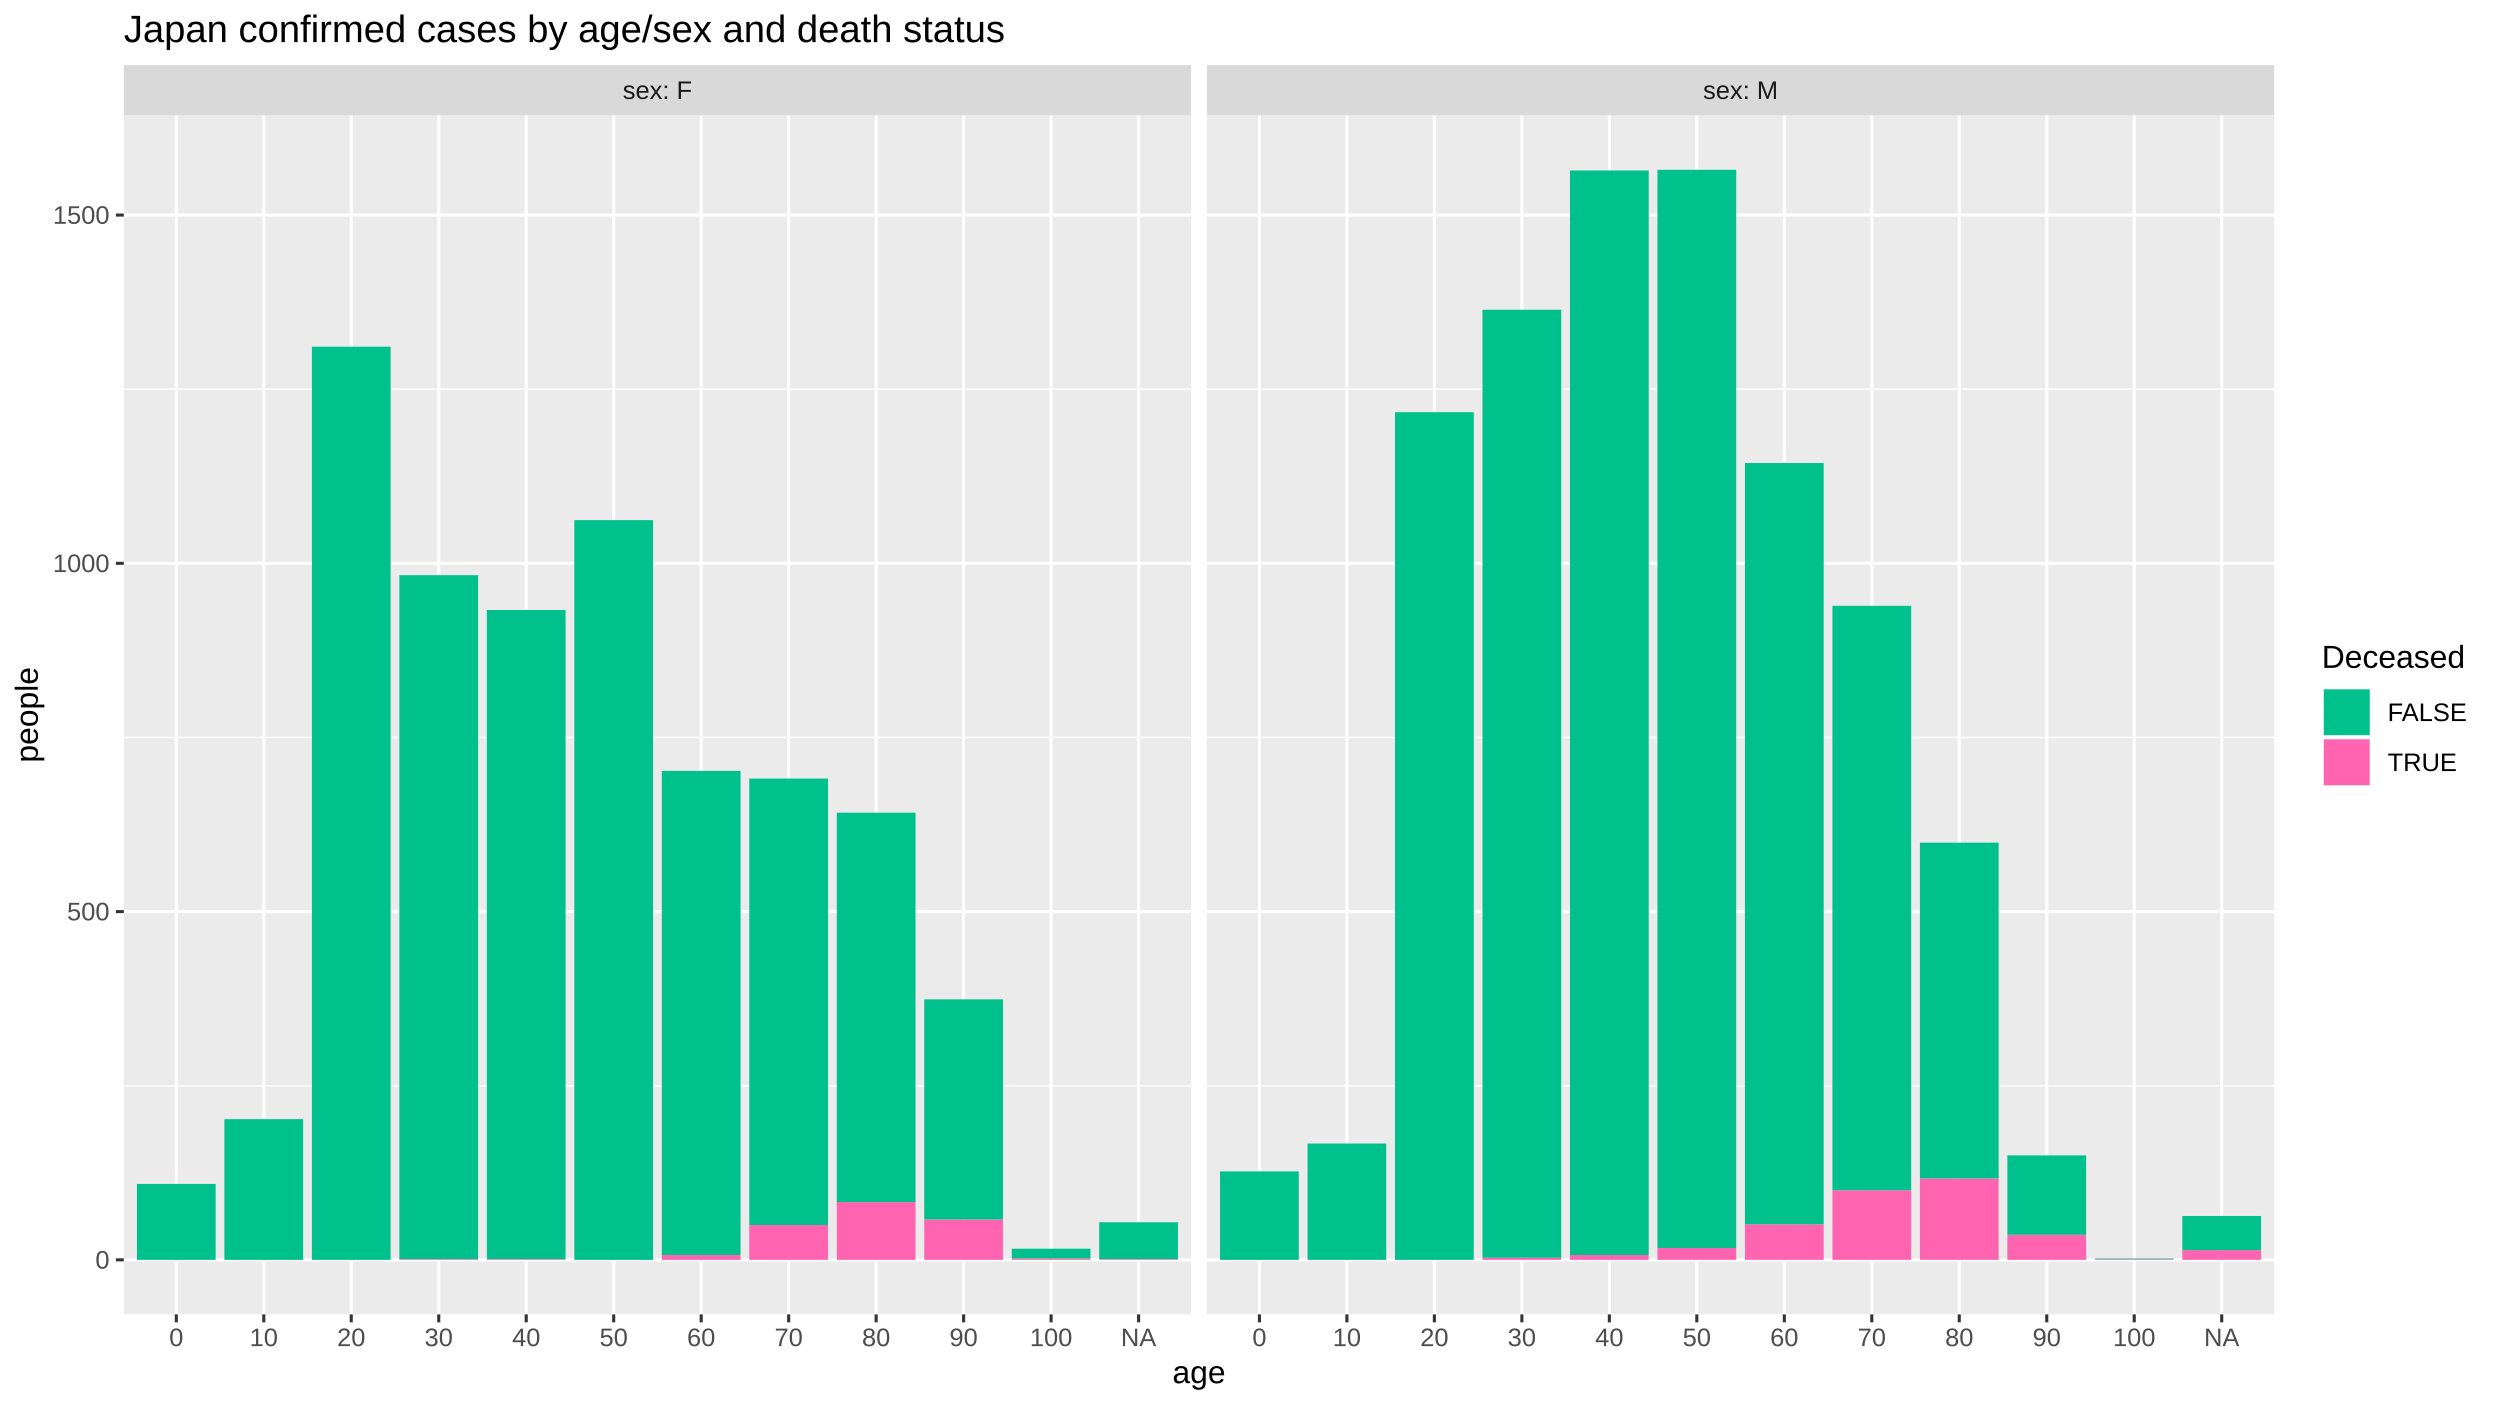
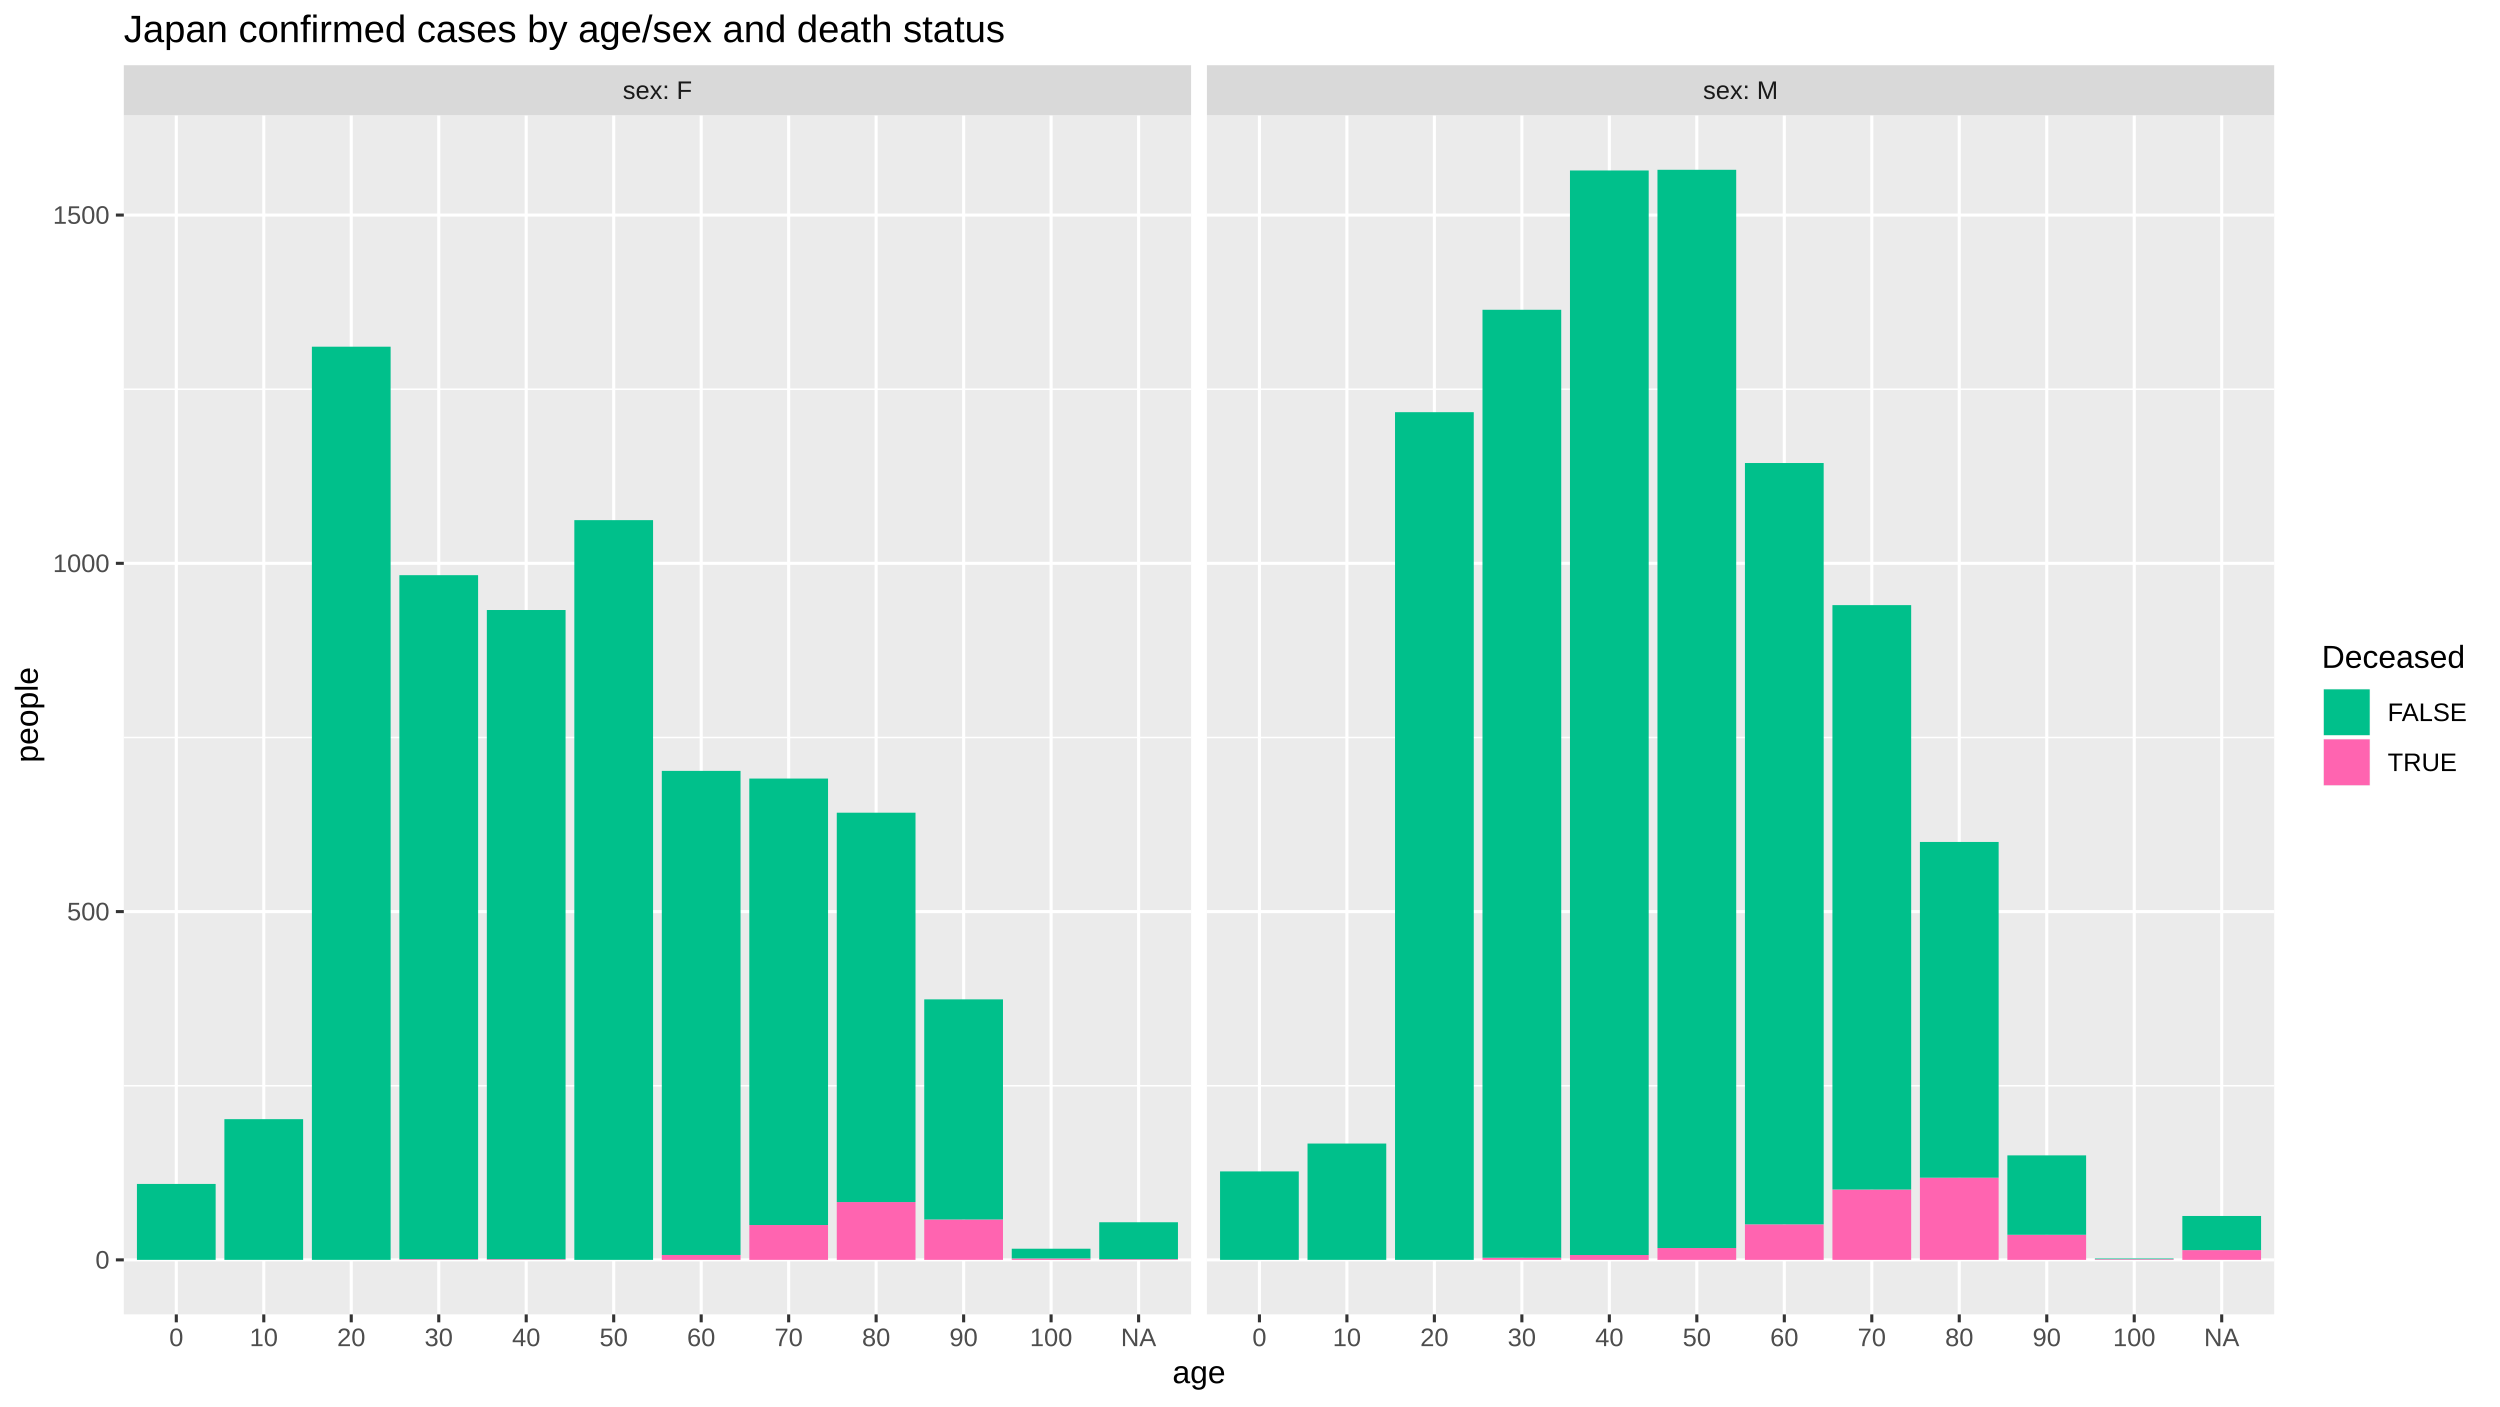
<svg xmlns="http://www.w3.org/2000/svg" viewBox="0 0 864.00 486.00">
  <defs>
    <style type="text/css">
    line, polyline, polygon, path, rect, circle {
      fill: none;
      stroke: #000000;
      stroke-linecap: round;
      stroke-linejoin: round;
      stroke-miterlimit: 10.00;
    }
  </style>
  </defs>
  <rect width="100%" height="100%" style="stroke: none; fill: #FFFFFF;" />
  <rect x="0.00" y="-0" width="864.00" height="486.00" style="stroke-width: 1.07; stroke: #FFFFFF; fill: #FFFFFF;" />
  <defs>
    <clipPath id="cpNDIuNzl8NDExLjY0fDQ1NC4yNXwzOS44NA==">
      <rect x="42.79" y="39.84" width="368.85" height="414.40" />
    </clipPath>
  </defs>
  <rect x="42.79" y="39.84" width="368.85" height="414.40" style="stroke-width: 1.07; stroke: none; fill: #EBEBEB;" clip-path="url(#cpNDIuNzl8NDExLjY0fDQ1NC4yNXwzOS44NA==)" />
  <polyline points="42.79,375.23 411.64,375.23 " style="stroke-width: 0.53; stroke: #FFFFFF; stroke-linecap: butt;" clip-path="url(#cpNDIuNzl8NDExLjY0fDQ1NC4yNXwzOS44NA==)" />
  <polyline points="42.79,254.87 411.64,254.87 " style="stroke-width: 0.53; stroke: #FFFFFF; stroke-linecap: butt;" clip-path="url(#cpNDIuNzl8NDExLjY0fDQ1NC4yNXwzOS44NA==)" />
  <polyline points="42.79,134.51 411.64,134.51 " style="stroke-width: 0.53; stroke: #FFFFFF; stroke-linecap: butt;" clip-path="url(#cpNDIuNzl8NDExLjY0fDQ1NC4yNXwzOS44NA==)" />
  <polyline points="42.79,435.41 411.64,435.41 " style="stroke-width: 1.07; stroke: #FFFFFF; stroke-linecap: butt;" clip-path="url(#cpNDIuNzl8NDExLjY0fDQ1NC4yNXwzOS44NA==)" />
  <polyline points="42.79,315.05 411.64,315.05 " style="stroke-width: 1.07; stroke: #FFFFFF; stroke-linecap: butt;" clip-path="url(#cpNDIuNzl8NDExLjY0fDQ1NC4yNXwzOS44NA==)" />
  <polyline points="42.79,194.69 411.64,194.69 " style="stroke-width: 1.07; stroke: #FFFFFF; stroke-linecap: butt;" clip-path="url(#cpNDIuNzl8NDExLjY0fDQ1NC4yNXwzOS44NA==)" />
  <polyline points="42.79,74.33 411.64,74.33 " style="stroke-width: 1.07; stroke: #FFFFFF; stroke-linecap: butt;" clip-path="url(#cpNDIuNzl8NDExLjY0fDQ1NC4yNXwzOS44NA==)" />
  <polyline points="60.93,454.25 60.93,39.84 " style="stroke-width: 1.07; stroke: #FFFFFF; stroke-linecap: butt;" clip-path="url(#cpNDIuNzl8NDExLjY0fDQ1NC4yNXwzOS44NA==)" />
  <polyline points="91.16,454.25 91.16,39.84 " style="stroke-width: 1.07; stroke: #FFFFFF; stroke-linecap: butt;" clip-path="url(#cpNDIuNzl8NDExLjY0fDQ1NC4yNXwzOS44NA==)" />
  <polyline points="121.39,454.25 121.39,39.84 " style="stroke-width: 1.07; stroke: #FFFFFF; stroke-linecap: butt;" clip-path="url(#cpNDIuNzl8NDExLjY0fDQ1NC4yNXwzOS44NA==)" />
  <polyline points="151.63,454.25 151.63,39.84 " style="stroke-width: 1.07; stroke: #FFFFFF; stroke-linecap: butt;" clip-path="url(#cpNDIuNzl8NDExLjY0fDQ1NC4yNXwzOS44NA==)" />
  <polyline points="181.86,454.25 181.86,39.84 " style="stroke-width: 1.07; stroke: #FFFFFF; stroke-linecap: butt;" clip-path="url(#cpNDIuNzl8NDExLjY0fDQ1NC4yNXwzOS44NA==)" />
  <polyline points="212.09,454.25 212.09,39.84 " style="stroke-width: 1.07; stroke: #FFFFFF; stroke-linecap: butt;" clip-path="url(#cpNDIuNzl8NDExLjY0fDQ1NC4yNXwzOS44NA==)" />
  <polyline points="242.33,454.25 242.33,39.84 " style="stroke-width: 1.07; stroke: #FFFFFF; stroke-linecap: butt;" clip-path="url(#cpNDIuNzl8NDExLjY0fDQ1NC4yNXwzOS44NA==)" />
  <polyline points="272.56,454.25 272.56,39.84 " style="stroke-width: 1.07; stroke: #FFFFFF; stroke-linecap: butt;" clip-path="url(#cpNDIuNzl8NDExLjY0fDQ1NC4yNXwzOS44NA==)" />
  <polyline points="302.79,454.25 302.79,39.84 " style="stroke-width: 1.07; stroke: #FFFFFF; stroke-linecap: butt;" clip-path="url(#cpNDIuNzl8NDExLjY0fDQ1NC4yNXwzOS44NA==)" />
  <polyline points="333.03,454.25 333.03,39.84 " style="stroke-width: 1.07; stroke: #FFFFFF; stroke-linecap: butt;" clip-path="url(#cpNDIuNzl8NDExLjY0fDQ1NC4yNXwzOS44NA==)" />
  <polyline points="363.26,454.25 363.26,39.84 " style="stroke-width: 1.07; stroke: #FFFFFF; stroke-linecap: butt;" clip-path="url(#cpNDIuNzl8NDExLjY0fDQ1NC4yNXwzOS44NA==)" />
  <polyline points="393.50,454.25 393.50,39.84 " style="stroke-width: 1.07; stroke: #FFFFFF; stroke-linecap: butt;" clip-path="url(#cpNDIuNzl8NDExLjY0fDQ1NC4yNXwzOS44NA==)" />
  <rect x="47.32" y="409.17" width="27.21" height="26.24" style="stroke-width: 1.07; stroke: none; stroke-linecap: butt; fill: #00C08B;" clip-path="url(#cpNDIuNzl8NDExLjY0fDQ1NC4yNXwzOS44NA==)" />
  <rect x="77.55" y="386.78" width="27.21" height="48.63" style="stroke-width: 1.07; stroke: none; stroke-linecap: butt; fill: #00C08B;" clip-path="url(#cpNDIuNzl8NDExLjY0fDQ1NC4yNXwzOS44NA==)" />
  <rect x="107.79" y="119.82" width="27.21" height="315.59" style="stroke-width: 1.07; stroke: none; stroke-linecap: butt; fill: #00C08B;" clip-path="url(#cpNDIuNzl8NDExLjY0fDQ1NC4yNXwzOS44NA==)" />
  <rect x="138.02" y="435.17" width="27.21" height="0.24" style="stroke-width: 1.07; stroke: none; stroke-linecap: butt; fill: #FF64B0;" clip-path="url(#cpNDIuNzl8NDExLjY0fDQ1NC4yNXwzOS44NA==)" />
  <rect x="138.02" y="198.78" width="27.21" height="236.39" style="stroke-width: 1.07; stroke: none; stroke-linecap: butt; fill: #00C08B;" clip-path="url(#cpNDIuNzl8NDExLjY0fDQ1NC4yNXwzOS44NA==)" />
  <rect x="168.25" y="435.17" width="27.21" height="0.24" style="stroke-width: 1.07; stroke: none; stroke-linecap: butt; fill: #FF64B0;" clip-path="url(#cpNDIuNzl8NDExLjY0fDQ1NC4yNXwzOS44NA==)" />
  <rect x="168.25" y="210.82" width="27.21" height="224.35" style="stroke-width: 1.07; stroke: none; stroke-linecap: butt; fill: #00C08B;" clip-path="url(#cpNDIuNzl8NDExLjY0fDQ1NC4yNXwzOS44NA==)" />
  <rect x="198.49" y="179.76" width="27.21" height="255.65" style="stroke-width: 1.07; stroke: none; stroke-linecap: butt; fill: #00C08B;" clip-path="url(#cpNDIuNzl8NDExLjY0fDQ1NC4yNXwzOS44NA==)" />
  <rect x="228.72" y="433.73" width="27.21" height="1.69" style="stroke-width: 1.07; stroke: none; stroke-linecap: butt; fill: #FF64B0;" clip-path="url(#cpNDIuNzl8NDExLjY0fDQ1NC4yNXwzOS44NA==)" />
  <rect x="228.72" y="266.42" width="27.21" height="167.30" style="stroke-width: 1.07; stroke: none; stroke-linecap: butt; fill: #00C08B;" clip-path="url(#cpNDIuNzl8NDExLjY0fDQ1NC4yNXwzOS44NA==)" />
  <rect x="258.96" y="423.37" width="27.21" height="12.04" style="stroke-width: 1.07; stroke: none; stroke-linecap: butt; fill: #FF64B0;" clip-path="url(#cpNDIuNzl8NDExLjY0fDQ1NC4yNXwzOS44NA==)" />
  <rect x="258.96" y="269.07" width="27.21" height="154.30" style="stroke-width: 1.07; stroke: none; stroke-linecap: butt; fill: #00C08B;" clip-path="url(#cpNDIuNzl8NDExLjY0fDQ1NC4yNXwzOS44NA==)" />
  <rect x="289.19" y="415.43" width="27.21" height="19.98" style="stroke-width: 1.07; stroke: none; stroke-linecap: butt; fill: #FF64B0;" clip-path="url(#cpNDIuNzl8NDExLjY0fDQ1NC4yNXwzOS44NA==)" />
  <rect x="289.19" y="280.87" width="27.21" height="134.56" style="stroke-width: 1.07; stroke: none; stroke-linecap: butt; fill: #00C08B;" clip-path="url(#cpNDIuNzl8NDExLjY0fDQ1NC4yNXwzOS44NA==)" />
  <rect x="319.42" y="421.45" width="27.21" height="13.96" style="stroke-width: 1.07; stroke: none; stroke-linecap: butt; fill: #FF64B0;" clip-path="url(#cpNDIuNzl8NDExLjY0fDQ1NC4yNXwzOS44NA==)" />
  <rect x="319.42" y="345.38" width="27.21" height="76.07" style="stroke-width: 1.07; stroke: none; stroke-linecap: butt; fill: #00C08B;" clip-path="url(#cpNDIuNzl8NDExLjY0fDQ1NC4yNXwzOS44NA==)" />
  <rect x="349.66" y="434.93" width="27.21" height="0.48" style="stroke-width: 1.07; stroke: none; stroke-linecap: butt; fill: #FF64B0;" clip-path="url(#cpNDIuNzl8NDExLjY0fDQ1NC4yNXwzOS44NA==)" />
  <rect x="349.66" y="431.56" width="27.21" height="3.37" style="stroke-width: 1.07; stroke: none; stroke-linecap: butt; fill: #00C08B;" clip-path="url(#cpNDIuNzl8NDExLjY0fDQ1NC4yNXwzOS44NA==)" />
  <rect x="379.89" y="435.17" width="27.21" height="0.24" style="stroke-width: 1.07; stroke: none; stroke-linecap: butt; fill: #FF64B0;" clip-path="url(#cpNDIuNzl8NDExLjY0fDQ1NC4yNXwzOS44NA==)" />
  <rect x="379.89" y="422.41" width="27.21" height="12.76" style="stroke-width: 1.07; stroke: none; stroke-linecap: butt; fill: #00C08B;" clip-path="url(#cpNDIuNzl8NDExLjY0fDQ1NC4yNXwzOS44NA==)" />
  <defs>
    <clipPath id="cpMC4wMHw4NjQuMDB8NDg2LjAwfDAuMDA=">
      <rect x="0.00" y="0.00" width="864.00" height="486.00" />
    </clipPath>
  </defs>
  <defs>
    <clipPath id="cpNDE3LjExfDc4NS45N3w0NTQuMjV8MzkuODQ=">
      <rect x="417.11" y="39.84" width="368.85" height="414.40" />
    </clipPath>
  </defs>
  <rect x="417.11" y="39.84" width="368.85" height="414.40" style="stroke-width: 1.07; stroke: none; fill: #EBEBEB;" clip-path="url(#cpNDE3LjExfDc4NS45N3w0NTQuMjV8MzkuODQ=)" />
  <polyline points="417.11,375.23 785.97,375.23 " style="stroke-width: 0.53; stroke: #FFFFFF; stroke-linecap: butt;" clip-path="url(#cpNDE3LjExfDc4NS45N3w0NTQuMjV8MzkuODQ=)" />
  <polyline points="417.11,254.87 785.97,254.87 " style="stroke-width: 0.53; stroke: #FFFFFF; stroke-linecap: butt;" clip-path="url(#cpNDE3LjExfDc4NS45N3w0NTQuMjV8MzkuODQ=)" />
  <polyline points="417.11,134.51 785.97,134.51 " style="stroke-width: 0.53; stroke: #FFFFFF; stroke-linecap: butt;" clip-path="url(#cpNDE3LjExfDc4NS45N3w0NTQuMjV8MzkuODQ=)" />
  <polyline points="417.11,435.41 785.97,435.41 " style="stroke-width: 1.07; stroke: #FFFFFF; stroke-linecap: butt;" clip-path="url(#cpNDE3LjExfDc4NS45N3w0NTQuMjV8MzkuODQ=)" />
  <polyline points="417.11,315.05 785.97,315.05 " style="stroke-width: 1.07; stroke: #FFFFFF; stroke-linecap: butt;" clip-path="url(#cpNDE3LjExfDc4NS45N3w0NTQuMjV8MzkuODQ=)" />
  <polyline points="417.11,194.69 785.97,194.69 " style="stroke-width: 1.07; stroke: #FFFFFF; stroke-linecap: butt;" clip-path="url(#cpNDE3LjExfDc4NS45N3w0NTQuMjV8MzkuODQ=)" />
  <polyline points="417.11,74.33 785.97,74.33 " style="stroke-width: 1.07; stroke: #FFFFFF; stroke-linecap: butt;" clip-path="url(#cpNDE3LjExfDc4NS45N3w0NTQuMjV8MzkuODQ=)" />
  <polyline points="435.26,454.25 435.26,39.84 " style="stroke-width: 1.07; stroke: #FFFFFF; stroke-linecap: butt;" clip-path="url(#cpNDE3LjExfDc4NS45N3w0NTQuMjV8MzkuODQ=)" />
  <polyline points="465.49,454.25 465.49,39.84 " style="stroke-width: 1.07; stroke: #FFFFFF; stroke-linecap: butt;" clip-path="url(#cpNDE3LjExfDc4NS45N3w0NTQuMjV8MzkuODQ=)" />
  <polyline points="495.72,454.25 495.72,39.84 " style="stroke-width: 1.07; stroke: #FFFFFF; stroke-linecap: butt;" clip-path="url(#cpNDE3LjExfDc4NS45N3w0NTQuMjV8MzkuODQ=)" />
  <polyline points="525.96,454.25 525.96,39.84 " style="stroke-width: 1.07; stroke: #FFFFFF; stroke-linecap: butt;" clip-path="url(#cpNDE3LjExfDc4NS45N3w0NTQuMjV8MzkuODQ=)" />
  <polyline points="556.19,454.25 556.19,39.84 " style="stroke-width: 1.07; stroke: #FFFFFF; stroke-linecap: butt;" clip-path="url(#cpNDE3LjExfDc4NS45N3w0NTQuMjV8MzkuODQ=)" />
  <polyline points="586.42,454.25 586.42,39.84 " style="stroke-width: 1.07; stroke: #FFFFFF; stroke-linecap: butt;" clip-path="url(#cpNDE3LjExfDc4NS45N3w0NTQuMjV8MzkuODQ=)" />
  <polyline points="616.66,454.25 616.66,39.84 " style="stroke-width: 1.07; stroke: #FFFFFF; stroke-linecap: butt;" clip-path="url(#cpNDE3LjExfDc4NS45N3w0NTQuMjV8MzkuODQ=)" />
  <polyline points="646.89,454.25 646.89,39.84 " style="stroke-width: 1.07; stroke: #FFFFFF; stroke-linecap: butt;" clip-path="url(#cpNDE3LjExfDc4NS45N3w0NTQuMjV8MzkuODQ=)" />
  <polyline points="677.12,454.25 677.12,39.84 " style="stroke-width: 1.07; stroke: #FFFFFF; stroke-linecap: butt;" clip-path="url(#cpNDE3LjExfDc4NS45N3w0NTQuMjV8MzkuODQ=)" />
  <polyline points="707.36,454.25 707.36,39.84 " style="stroke-width: 1.07; stroke: #FFFFFF; stroke-linecap: butt;" clip-path="url(#cpNDE3LjExfDc4NS45N3w0NTQuMjV8MzkuODQ=)" />
  <polyline points="737.59,454.25 737.59,39.84 " style="stroke-width: 1.07; stroke: #FFFFFF; stroke-linecap: butt;" clip-path="url(#cpNDE3LjExfDc4NS45N3w0NTQuMjV8MzkuODQ=)" />
  <polyline points="767.82,454.25 767.82,39.84 " style="stroke-width: 1.07; stroke: #FFFFFF; stroke-linecap: butt;" clip-path="url(#cpNDE3LjExfDc4NS45N3w0NTQuMjV8MzkuODQ=)" />
  <rect x="421.65" y="404.84" width="27.21" height="30.57" style="stroke-width: 1.07; stroke: none; stroke-linecap: butt; fill: #00C08B;" clip-path="url(#cpNDE3LjExfDc4NS45N3w0NTQuMjV8MzkuODQ=)" />
  <rect x="451.88" y="395.21" width="27.21" height="40.20" style="stroke-width: 1.07; stroke: none; stroke-linecap: butt; fill: #00C08B;" clip-path="url(#cpNDE3LjExfDc4NS45N3w0NTQuMjV8MzkuODQ=)" />
  <rect x="482.12" y="142.45" width="27.21" height="292.96" style="stroke-width: 1.07; stroke: none; stroke-linecap: butt; fill: #00C08B;" clip-path="url(#cpNDE3LjExfDc4NS45N3w0NTQuMjV8MzkuODQ=)" />
  <rect x="512.35" y="434.69" width="27.21" height="0.72" style="stroke-width: 1.07; stroke: none; stroke-linecap: butt; fill: #FF64B0;" clip-path="url(#cpNDE3LjExfDc4NS45N3w0NTQuMjV8MzkuODQ=)" />
  <rect x="512.35" y="107.06" width="27.21" height="327.62" style="stroke-width: 1.07; stroke: none; stroke-linecap: butt; fill: #00C08B;" clip-path="url(#cpNDE3LjExfDc4NS45N3w0NTQuMjV8MzkuODQ=)" />
  <rect x="542.58" y="433.73" width="27.21" height="1.69" style="stroke-width: 1.07; stroke: none; stroke-linecap: butt; fill: #FF64B0;" clip-path="url(#cpNDE3LjExfDc4NS45N3w0NTQuMjV8MzkuODQ=)" />
  <rect x="542.58" y="58.92" width="27.21" height="374.81" style="stroke-width: 1.07; stroke: none; stroke-linecap: butt; fill: #00C08B;" clip-path="url(#cpNDE3LjExfDc4NS45N3w0NTQuMjV8MzkuODQ=)" />
  <rect x="572.82" y="431.32" width="27.21" height="4.09" style="stroke-width: 1.07; stroke: none; stroke-linecap: butt; fill: #FF64B0;" clip-path="url(#cpNDE3LjExfDc4NS45N3w0NTQuMjV8MzkuODQ=)" />
  <rect x="572.82" y="58.68" width="27.21" height="372.64" style="stroke-width: 1.07; stroke: none; stroke-linecap: butt; fill: #00C08B;" clip-path="url(#cpNDE3LjExfDc4NS45N3w0NTQuMjV8MzkuODQ=)" />
  <rect x="603.05" y="423.13" width="27.21" height="12.28" style="stroke-width: 1.07; stroke: none; stroke-linecap: butt; fill: #FF64B0;" clip-path="url(#cpNDE3LjExfDc4NS45N3w0NTQuMjV8MzkuODQ=)" />
  <rect x="603.05" y="160.02" width="27.21" height="263.11" style="stroke-width: 1.07; stroke: none; stroke-linecap: butt; fill: #00C08B;" clip-path="url(#cpNDE3LjExfDc4NS45N3w0NTQuMjV8MzkuODQ=)" />
-   <rect x="633.29" y="411.34" width="27.21" height="24.07" style="stroke-width: 1.07; stroke: none; stroke-linecap: butt; fill: #FF64B0;" clip-path="url(#cpNDE3LjExfDc4NS45N3w0NTQuMjV8MzkuODQ=)" />
-   <rect x="633.29" y="209.37" width="27.21" height="201.97" style="stroke-width: 1.07; stroke: none; stroke-linecap: butt; fill: #00C08B;" clip-path="url(#cpNDE3LjExfDc4NS45N3w0NTQuMjV8MzkuODQ=)" />
-   <rect x="663.52" y="407.25" width="27.21" height="28.16" style="stroke-width: 1.07; stroke: none; stroke-linecap: butt; fill: #FF64B0;" clip-path="url(#cpNDE3LjExfDc4NS45N3w0NTQuMjV8MzkuODQ=)" />
-   <rect x="663.52" y="291.22" width="27.21" height="116.03" style="stroke-width: 1.07; stroke: none; stroke-linecap: butt; fill: #00C08B;" clip-path="url(#cpNDE3LjExfDc4NS45N3w0NTQuMjV8MzkuODQ=)" />
+   <rect x="633.29" y="411.10" width="27.21" height="24.31" style="stroke-width: 1.07; stroke: none; stroke-linecap: butt; fill: #FF64B0;" clip-path="url(#cpNDE3LjExfDc4NS45N3w0NTQuMjV8MzkuODQ=)" />
+   <rect x="633.29" y="209.13" width="27.21" height="201.97" style="stroke-width: 1.07; stroke: none; stroke-linecap: butt; fill: #00C08B;" clip-path="url(#cpNDE3LjExfDc4NS45N3w0NTQuMjV8MzkuODQ=)" />
+   <rect x="663.52" y="407.00" width="27.21" height="28.41" style="stroke-width: 1.07; stroke: none; stroke-linecap: butt; fill: #FF64B0;" clip-path="url(#cpNDE3LjExfDc4NS45N3w0NTQuMjV8MzkuODQ=)" />
+   <rect x="663.52" y="290.98" width="27.21" height="116.03" style="stroke-width: 1.07; stroke: none; stroke-linecap: butt; fill: #00C08B;" clip-path="url(#cpNDE3LjExfDc4NS45N3w0NTQuMjV8MzkuODQ=)" />
  <rect x="693.75" y="426.74" width="27.21" height="8.67" style="stroke-width: 1.07; stroke: none; stroke-linecap: butt; fill: #FF64B0;" clip-path="url(#cpNDE3LjExfDc4NS45N3w0NTQuMjV8MzkuODQ=)" />
  <rect x="693.75" y="399.30" width="27.21" height="27.44" style="stroke-width: 1.07; stroke: none; stroke-linecap: butt; fill: #00C08B;" clip-path="url(#cpNDE3LjExfDc4NS45N3w0NTQuMjV8MzkuODQ=)" />
  <rect x="723.99" y="435.17" width="27.21" height="0.24" style="stroke-width: 1.07; stroke: none; stroke-linecap: butt; fill: #FF64B0;" clip-path="url(#cpNDE3LjExfDc4NS45N3w0NTQuMjV8MzkuODQ=)" />
  <rect x="723.99" y="434.93" width="27.21" height="0.24" style="stroke-width: 1.07; stroke: none; stroke-linecap: butt; fill: #00C08B;" clip-path="url(#cpNDE3LjExfDc4NS45N3w0NTQuMjV8MzkuODQ=)" />
  <rect x="754.22" y="432.04" width="27.21" height="3.37" style="stroke-width: 1.07; stroke: none; stroke-linecap: butt; fill: #FF64B0;" clip-path="url(#cpNDE3LjExfDc4NS45N3w0NTQuMjV8MzkuODQ=)" />
  <rect x="754.22" y="420.24" width="27.21" height="11.80" style="stroke-width: 1.07; stroke: none; stroke-linecap: butt; fill: #00C08B;" clip-path="url(#cpNDE3LjExfDc4NS45N3w0NTQuMjV8MzkuODQ=)" />
  <defs>
    <clipPath id="cpMC4wMHw4NjQuMDB8NDg2LjAwfDAuMDA=">
      <rect x="0.00" y="0.00" width="864.00" height="486.00" />
    </clipPath>
  </defs>
  <defs>
    <clipPath id="cpNDIuNzl8NDExLjY0fDM5Ljg0fDIyLjUz">
      <rect x="42.79" y="22.53" width="368.85" height="17.31" />
    </clipPath>
  </defs>
  <rect x="42.79" y="22.53" width="368.85" height="17.31" style="stroke-width: 1.07; stroke: none; fill: #D9D9D9;" clip-path="url(#cpNDIuNzl8NDExLjY0fDM5Ljg0fDIyLjUz)" />
  <g clip-path="url(#cpNDIuNzl8NDExLjY0fDM5Ljg0fDIyLjUz)">
    <text x="215.23" y="34.21" style="font-size: 8.80px; fill: #1A1A1A; font-family: Liberation Sans;" textLength="23.96px" lengthAdjust="spacingAndGlyphs">sex: F</text>
  </g>
  <defs>
    <clipPath id="cpMC4wMHw4NjQuMDB8NDg2LjAwfDAuMDA=">
      <rect x="0.00" y="0.00" width="864.00" height="486.00" />
    </clipPath>
  </defs>
  <defs>
    <clipPath id="cpNDE3LjExfDc4NS45N3wzOS44NHwyMi41Mw==">
      <rect x="417.11" y="22.53" width="368.85" height="17.31" />
    </clipPath>
  </defs>
  <rect x="417.11" y="22.53" width="368.85" height="17.31" style="stroke-width: 1.07; stroke: none; fill: #D9D9D9;" clip-path="url(#cpNDE3LjExfDc4NS45N3wzOS44NHwyMi41Mw==)" />
  <g clip-path="url(#cpNDE3LjExfDc4NS45N3wzOS44NHwyMi41Mw==)">
    <text x="588.58" y="34.21" style="font-size: 8.80px; fill: #1A1A1A; font-family: Liberation Sans;" textLength="25.91px" lengthAdjust="spacingAndGlyphs">sex: M</text>
  </g>
  <defs>
    <clipPath id="cpMC4wMHw4NjQuMDB8NDg2LjAwfDAuMDA=">
      <rect x="0.00" y="0.00" width="864.00" height="486.00" />
    </clipPath>
  </defs>
  <polyline points="60.93,456.99 60.93,454.25 " style="stroke-width: 1.07; stroke: #333333; stroke-linecap: butt;" clip-path="url(#cpMC4wMHw4NjQuMDB8NDg2LjAwfDAuMDA=)" />
  <polyline points="91.16,456.99 91.16,454.25 " style="stroke-width: 1.07; stroke: #333333; stroke-linecap: butt;" clip-path="url(#cpMC4wMHw4NjQuMDB8NDg2LjAwfDAuMDA=)" />
  <polyline points="121.39,456.99 121.39,454.25 " style="stroke-width: 1.07; stroke: #333333; stroke-linecap: butt;" clip-path="url(#cpMC4wMHw4NjQuMDB8NDg2LjAwfDAuMDA=)" />
  <polyline points="151.63,456.99 151.63,454.25 " style="stroke-width: 1.07; stroke: #333333; stroke-linecap: butt;" clip-path="url(#cpMC4wMHw4NjQuMDB8NDg2LjAwfDAuMDA=)" />
  <polyline points="181.86,456.99 181.86,454.25 " style="stroke-width: 1.07; stroke: #333333; stroke-linecap: butt;" clip-path="url(#cpMC4wMHw4NjQuMDB8NDg2LjAwfDAuMDA=)" />
  <polyline points="212.09,456.99 212.09,454.25 " style="stroke-width: 1.07; stroke: #333333; stroke-linecap: butt;" clip-path="url(#cpMC4wMHw4NjQuMDB8NDg2LjAwfDAuMDA=)" />
  <polyline points="242.33,456.99 242.33,454.25 " style="stroke-width: 1.07; stroke: #333333; stroke-linecap: butt;" clip-path="url(#cpMC4wMHw4NjQuMDB8NDg2LjAwfDAuMDA=)" />
  <polyline points="272.56,456.99 272.56,454.25 " style="stroke-width: 1.07; stroke: #333333; stroke-linecap: butt;" clip-path="url(#cpMC4wMHw4NjQuMDB8NDg2LjAwfDAuMDA=)" />
  <polyline points="302.79,456.99 302.79,454.25 " style="stroke-width: 1.07; stroke: #333333; stroke-linecap: butt;" clip-path="url(#cpMC4wMHw4NjQuMDB8NDg2LjAwfDAuMDA=)" />
  <polyline points="333.03,456.99 333.03,454.25 " style="stroke-width: 1.07; stroke: #333333; stroke-linecap: butt;" clip-path="url(#cpMC4wMHw4NjQuMDB8NDg2LjAwfDAuMDA=)" />
  <polyline points="363.26,456.99 363.26,454.25 " style="stroke-width: 1.07; stroke: #333333; stroke-linecap: butt;" clip-path="url(#cpMC4wMHw4NjQuMDB8NDg2LjAwfDAuMDA=)" />
  <polyline points="393.50,456.99 393.50,454.25 " style="stroke-width: 1.07; stroke: #333333; stroke-linecap: butt;" clip-path="url(#cpMC4wMHw4NjQuMDB8NDg2LjAwfDAuMDA=)" />
  <g clip-path="url(#cpMC4wMHw4NjQuMDB8NDg2LjAwfDAuMDA=)">
    <text x="58.48" y="465.23" style="font-size: 8.80px; fill: #4D4D4D; font-family: Liberation Sans;" textLength="4.89px" lengthAdjust="spacingAndGlyphs">0</text>
  </g>
  <g clip-path="url(#cpMC4wMHw4NjQuMDB8NDg2LjAwfDAuMDA=)">
    <text x="86.27" y="465.23" style="font-size: 8.80px; fill: #4D4D4D; font-family: Liberation Sans;" textLength="9.79px" lengthAdjust="spacingAndGlyphs">10</text>
  </g>
  <g clip-path="url(#cpMC4wMHw4NjQuMDB8NDg2LjAwfDAuMDA=)">
    <text x="116.50" y="465.23" style="font-size: 8.80px; fill: #4D4D4D; font-family: Liberation Sans;" textLength="9.79px" lengthAdjust="spacingAndGlyphs">20</text>
  </g>
  <g clip-path="url(#cpMC4wMHw4NjQuMDB8NDg2LjAwfDAuMDA=)">
    <text x="146.73" y="465.23" style="font-size: 8.80px; fill: #4D4D4D; font-family: Liberation Sans;" textLength="9.79px" lengthAdjust="spacingAndGlyphs">30</text>
  </g>
  <g clip-path="url(#cpMC4wMHw4NjQuMDB8NDg2LjAwfDAuMDA=)">
    <text x="176.97" y="465.23" style="font-size: 8.80px; fill: #4D4D4D; font-family: Liberation Sans;" textLength="9.79px" lengthAdjust="spacingAndGlyphs">40</text>
  </g>
  <g clip-path="url(#cpMC4wMHw4NjQuMDB8NDg2LjAwfDAuMDA=)">
    <text x="207.20" y="465.23" style="font-size: 8.80px; fill: #4D4D4D; font-family: Liberation Sans;" textLength="9.79px" lengthAdjust="spacingAndGlyphs">50</text>
  </g>
  <g clip-path="url(#cpMC4wMHw4NjQuMDB8NDg2LjAwfDAuMDA=)">
    <text x="237.43" y="465.23" style="font-size: 8.80px; fill: #4D4D4D; font-family: Liberation Sans;" textLength="9.79px" lengthAdjust="spacingAndGlyphs">60</text>
  </g>
  <g clip-path="url(#cpMC4wMHw4NjQuMDB8NDg2LjAwfDAuMDA=)">
    <text x="267.67" y="465.23" style="font-size: 8.80px; fill: #4D4D4D; font-family: Liberation Sans;" textLength="9.79px" lengthAdjust="spacingAndGlyphs">70</text>
  </g>
  <g clip-path="url(#cpMC4wMHw4NjQuMDB8NDg2LjAwfDAuMDA=)">
    <text x="297.90" y="465.23" style="font-size: 8.80px; fill: #4D4D4D; font-family: Liberation Sans;" textLength="9.79px" lengthAdjust="spacingAndGlyphs">80</text>
  </g>
  <g clip-path="url(#cpMC4wMHw4NjQuMDB8NDg2LjAwfDAuMDA=)">
    <text x="328.13" y="465.23" style="font-size: 8.80px; fill: #4D4D4D; font-family: Liberation Sans;" textLength="9.79px" lengthAdjust="spacingAndGlyphs">90</text>
  </g>
  <g clip-path="url(#cpMC4wMHw4NjQuMDB8NDg2LjAwfDAuMDA=)">
    <text x="355.92" y="465.23" style="font-size: 8.80px; fill: #4D4D4D; font-family: Liberation Sans;" textLength="14.68px" lengthAdjust="spacingAndGlyphs">100</text>
  </g>
  <g clip-path="url(#cpMC4wMHw4NjQuMDB8NDg2LjAwfDAuMDA=)">
    <text x="387.38" y="465.23" style="font-size: 8.80px; fill: #4D4D4D; font-family: Liberation Sans;" textLength="12.22px" lengthAdjust="spacingAndGlyphs">NA</text>
  </g>
  <polyline points="435.26,456.99 435.26,454.25 " style="stroke-width: 1.07; stroke: #333333; stroke-linecap: butt;" clip-path="url(#cpMC4wMHw4NjQuMDB8NDg2LjAwfDAuMDA=)" />
  <polyline points="465.49,456.99 465.49,454.25 " style="stroke-width: 1.07; stroke: #333333; stroke-linecap: butt;" clip-path="url(#cpMC4wMHw4NjQuMDB8NDg2LjAwfDAuMDA=)" />
  <polyline points="495.72,456.99 495.72,454.25 " style="stroke-width: 1.07; stroke: #333333; stroke-linecap: butt;" clip-path="url(#cpMC4wMHw4NjQuMDB8NDg2LjAwfDAuMDA=)" />
  <polyline points="525.96,456.99 525.96,454.25 " style="stroke-width: 1.07; stroke: #333333; stroke-linecap: butt;" clip-path="url(#cpMC4wMHw4NjQuMDB8NDg2LjAwfDAuMDA=)" />
  <polyline points="556.19,456.99 556.19,454.25 " style="stroke-width: 1.07; stroke: #333333; stroke-linecap: butt;" clip-path="url(#cpMC4wMHw4NjQuMDB8NDg2LjAwfDAuMDA=)" />
  <polyline points="586.42,456.99 586.42,454.25 " style="stroke-width: 1.07; stroke: #333333; stroke-linecap: butt;" clip-path="url(#cpMC4wMHw4NjQuMDB8NDg2LjAwfDAuMDA=)" />
  <polyline points="616.66,456.99 616.66,454.25 " style="stroke-width: 1.07; stroke: #333333; stroke-linecap: butt;" clip-path="url(#cpMC4wMHw4NjQuMDB8NDg2LjAwfDAuMDA=)" />
  <polyline points="646.89,456.99 646.89,454.25 " style="stroke-width: 1.07; stroke: #333333; stroke-linecap: butt;" clip-path="url(#cpMC4wMHw4NjQuMDB8NDg2LjAwfDAuMDA=)" />
  <polyline points="677.12,456.99 677.12,454.25 " style="stroke-width: 1.07; stroke: #333333; stroke-linecap: butt;" clip-path="url(#cpMC4wMHw4NjQuMDB8NDg2LjAwfDAuMDA=)" />
  <polyline points="707.36,456.99 707.36,454.25 " style="stroke-width: 1.07; stroke: #333333; stroke-linecap: butt;" clip-path="url(#cpMC4wMHw4NjQuMDB8NDg2LjAwfDAuMDA=)" />
  <polyline points="737.59,456.99 737.59,454.25 " style="stroke-width: 1.07; stroke: #333333; stroke-linecap: butt;" clip-path="url(#cpMC4wMHw4NjQuMDB8NDg2LjAwfDAuMDA=)" />
  <polyline points="767.82,456.99 767.82,454.25 " style="stroke-width: 1.07; stroke: #333333; stroke-linecap: butt;" clip-path="url(#cpMC4wMHw4NjQuMDB8NDg2LjAwfDAuMDA=)" />
  <g clip-path="url(#cpMC4wMHw4NjQuMDB8NDg2LjAwfDAuMDA=)">
    <text x="432.81" y="465.23" style="font-size: 8.80px; fill: #4D4D4D; font-family: Liberation Sans;" textLength="4.89px" lengthAdjust="spacingAndGlyphs">0</text>
  </g>
  <g clip-path="url(#cpMC4wMHw4NjQuMDB8NDg2LjAwfDAuMDA=)">
    <text x="460.59" y="465.23" style="font-size: 8.80px; fill: #4D4D4D; font-family: Liberation Sans;" textLength="9.79px" lengthAdjust="spacingAndGlyphs">10</text>
  </g>
  <g clip-path="url(#cpMC4wMHw4NjQuMDB8NDg2LjAwfDAuMDA=)">
    <text x="490.83" y="465.23" style="font-size: 8.80px; fill: #4D4D4D; font-family: Liberation Sans;" textLength="9.79px" lengthAdjust="spacingAndGlyphs">20</text>
  </g>
  <g clip-path="url(#cpMC4wMHw4NjQuMDB8NDg2LjAwfDAuMDA=)">
    <text x="521.06" y="465.23" style="font-size: 8.80px; fill: #4D4D4D; font-family: Liberation Sans;" textLength="9.79px" lengthAdjust="spacingAndGlyphs">30</text>
  </g>
  <g clip-path="url(#cpMC4wMHw4NjQuMDB8NDg2LjAwfDAuMDA=)">
    <text x="551.30" y="465.23" style="font-size: 8.80px; fill: #4D4D4D; font-family: Liberation Sans;" textLength="9.79px" lengthAdjust="spacingAndGlyphs">40</text>
  </g>
  <g clip-path="url(#cpMC4wMHw4NjQuMDB8NDg2LjAwfDAuMDA=)">
    <text x="581.53" y="465.23" style="font-size: 8.80px; fill: #4D4D4D; font-family: Liberation Sans;" textLength="9.79px" lengthAdjust="spacingAndGlyphs">50</text>
  </g>
  <g clip-path="url(#cpMC4wMHw4NjQuMDB8NDg2LjAwfDAuMDA=)">
    <text x="611.76" y="465.23" style="font-size: 8.80px; fill: #4D4D4D; font-family: Liberation Sans;" textLength="9.79px" lengthAdjust="spacingAndGlyphs">60</text>
  </g>
  <g clip-path="url(#cpMC4wMHw4NjQuMDB8NDg2LjAwfDAuMDA=)">
    <text x="642.00" y="465.23" style="font-size: 8.80px; fill: #4D4D4D; font-family: Liberation Sans;" textLength="9.79px" lengthAdjust="spacingAndGlyphs">70</text>
  </g>
  <g clip-path="url(#cpMC4wMHw4NjQuMDB8NDg2LjAwfDAuMDA=)">
    <text x="672.23" y="465.23" style="font-size: 8.80px; fill: #4D4D4D; font-family: Liberation Sans;" textLength="9.79px" lengthAdjust="spacingAndGlyphs">80</text>
  </g>
  <g clip-path="url(#cpMC4wMHw4NjQuMDB8NDg2LjAwfDAuMDA=)">
    <text x="702.46" y="465.23" style="font-size: 8.80px; fill: #4D4D4D; font-family: Liberation Sans;" textLength="9.79px" lengthAdjust="spacingAndGlyphs">90</text>
  </g>
  <g clip-path="url(#cpMC4wMHw4NjQuMDB8NDg2LjAwfDAuMDA=)">
    <text x="730.25" y="465.23" style="font-size: 8.80px; fill: #4D4D4D; font-family: Liberation Sans;" textLength="14.68px" lengthAdjust="spacingAndGlyphs">100</text>
  </g>
  <g clip-path="url(#cpMC4wMHw4NjQuMDB8NDg2LjAwfDAuMDA=)">
    <text x="761.71" y="465.23" style="font-size: 8.80px; fill: #4D4D4D; font-family: Liberation Sans;" textLength="12.22px" lengthAdjust="spacingAndGlyphs">NA</text>
  </g>
  <g clip-path="url(#cpMC4wMHw4NjQuMDB8NDg2LjAwfDAuMDA=)">
    <text x="32.96" y="438.44" style="font-size: 8.80px; fill: #4D4D4D; font-family: Liberation Sans;" textLength="4.89px" lengthAdjust="spacingAndGlyphs">0</text>
  </g>
  <g clip-path="url(#cpMC4wMHw4NjQuMDB8NDg2LjAwfDAuMDA=)">
    <text x="23.17" y="318.08" style="font-size: 8.80px; fill: #4D4D4D; font-family: Liberation Sans;" textLength="14.68px" lengthAdjust="spacingAndGlyphs">500</text>
  </g>
  <g clip-path="url(#cpMC4wMHw4NjQuMDB8NDg2LjAwfDAuMDA=)">
    <text x="18.28" y="197.71" style="font-size: 8.80px; fill: #4D4D4D; font-family: Liberation Sans;" textLength="19.58px" lengthAdjust="spacingAndGlyphs">1000</text>
  </g>
  <g clip-path="url(#cpMC4wMHw4NjQuMDB8NDg2LjAwfDAuMDA=)">
    <text x="18.28" y="77.35" style="font-size: 8.80px; fill: #4D4D4D; font-family: Liberation Sans;" textLength="19.58px" lengthAdjust="spacingAndGlyphs">1500</text>
  </g>
  <polyline points="40.05,435.41 42.79,435.41 " style="stroke-width: 1.07; stroke: #333333; stroke-linecap: butt;" clip-path="url(#cpMC4wMHw4NjQuMDB8NDg2LjAwfDAuMDA=)" />
  <polyline points="40.05,315.05 42.79,315.05 " style="stroke-width: 1.07; stroke: #333333; stroke-linecap: butt;" clip-path="url(#cpMC4wMHw4NjQuMDB8NDg2LjAwfDAuMDA=)" />
  <polyline points="40.05,194.69 42.79,194.69 " style="stroke-width: 1.07; stroke: #333333; stroke-linecap: butt;" clip-path="url(#cpMC4wMHw4NjQuMDB8NDg2LjAwfDAuMDA=)" />
  <polyline points="40.05,74.33 42.79,74.33 " style="stroke-width: 1.07; stroke: #333333; stroke-linecap: butt;" clip-path="url(#cpMC4wMHw4NjQuMDB8NDg2LjAwfDAuMDA=)" />
  <g clip-path="url(#cpMC4wMHw4NjQuMDB8NDg2LjAwfDAuMDA=)">
    <text x="405.20" y="478.03" style="font-size: 11.00px; font-family: Liberation Sans;" textLength="18.35px" lengthAdjust="spacingAndGlyphs">age</text>
  </g>
  <g clip-path="url(#cpMC4wMHw4NjQuMDB8NDg2LjAwfDAuMDA=)">
    <text transform="translate(13.05,263.56) rotate(-90)" style="font-size: 11.00px; font-family: Liberation Sans;" textLength="33.03px" lengthAdjust="spacingAndGlyphs">people</text>
  </g>
  <rect x="796.92" y="216.52" width="61.60" height="61.06" style="stroke-width: 1.07; stroke: none; fill: #FFFFFF;" clip-path="url(#cpMC4wMHw4NjQuMDB8NDg2LjAwfDAuMDA=)" />
  <g clip-path="url(#cpMC4wMHw4NjQuMDB8NDg2LjAwfDAuMDA=)">
    <text x="802.40" y="230.81" style="font-size: 11.00px; font-family: Liberation Sans;" textLength="49.53px" lengthAdjust="spacingAndGlyphs">Deceased</text>
  </g>
  <rect x="802.40" y="237.53" width="17.28" height="17.28" style="stroke-width: 1.07; stroke: #FFFFFF; fill: #F2F2F2;" clip-path="url(#cpMC4wMHw4NjQuMDB8NDg2LjAwfDAuMDA=)" />
  <rect x="803.11" y="238.24" width="15.86" height="15.86" style="stroke-width: 1.07; stroke: none; stroke-linejoin: miter; fill: #00C08B;" clip-path="url(#cpMC4wMHw4NjQuMDB8NDg2LjAwfDAuMDA=)" />
  <rect x="802.40" y="254.81" width="17.28" height="17.28" style="stroke-width: 1.07; stroke: #FFFFFF; fill: #F2F2F2;" clip-path="url(#cpMC4wMHw4NjQuMDB8NDg2LjAwfDAuMDA=)" />
  <rect x="803.11" y="255.52" width="15.86" height="15.86" style="stroke-width: 1.07; stroke: none; stroke-linejoin: miter; fill: #FF64B0;" clip-path="url(#cpMC4wMHw4NjQuMDB8NDg2LjAwfDAuMDA=)" />
  <g clip-path="url(#cpMC4wMHw4NjQuMDB8NDg2LjAwfDAuMDA=)">
    <text x="825.16" y="249.20" style="font-size: 8.80px; font-family: Liberation Sans;" textLength="27.88px" lengthAdjust="spacingAndGlyphs">FALSE</text>
  </g>
  <g clip-path="url(#cpMC4wMHw4NjQuMDB8NDg2LjAwfDAuMDA=)">
    <text x="825.16" y="266.48" style="font-size: 8.80px; font-family: Liberation Sans;" textLength="23.96px" lengthAdjust="spacingAndGlyphs">TRUE</text>
  </g>
  <g clip-path="url(#cpMC4wMHw4NjQuMDB8NDg2LjAwfDAuMDA=)">
    <text x="42.79" y="14.56" style="font-size: 13.20px; font-family: Liberation Sans;" textLength="304.52px" lengthAdjust="spacingAndGlyphs">Japan confirmed cases by age/sex and death status</text>
  </g>
</svg>
